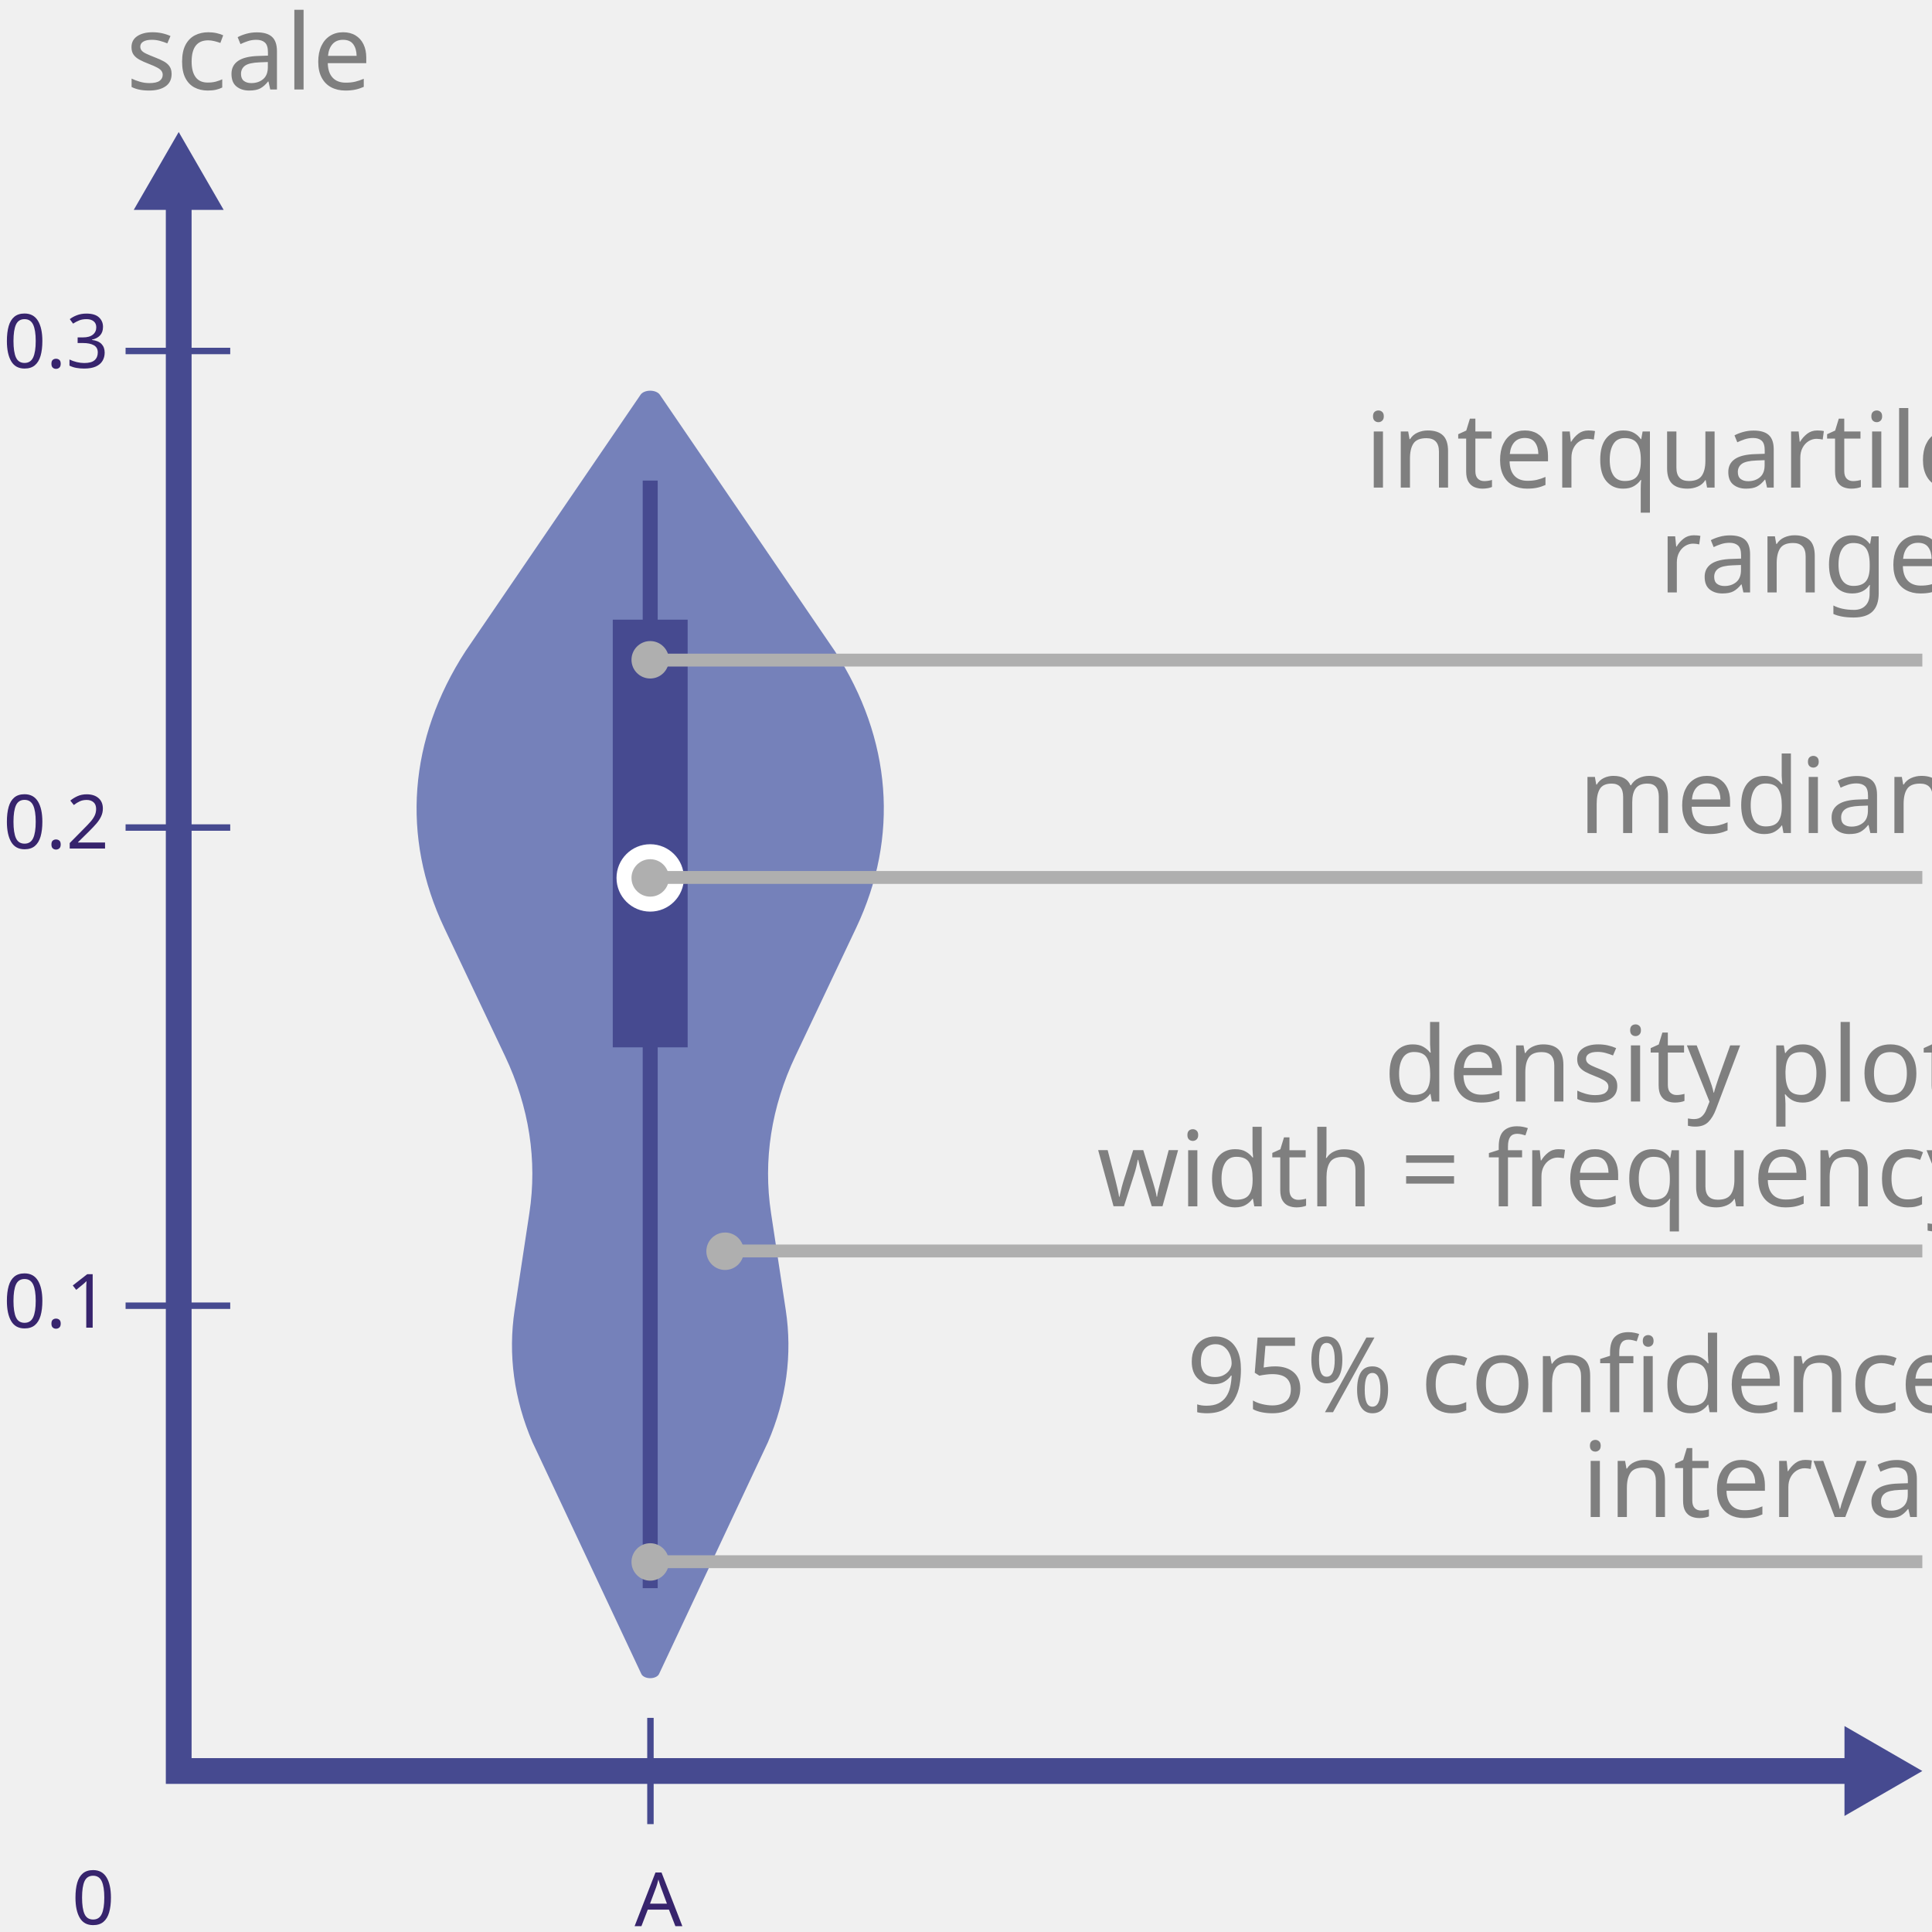
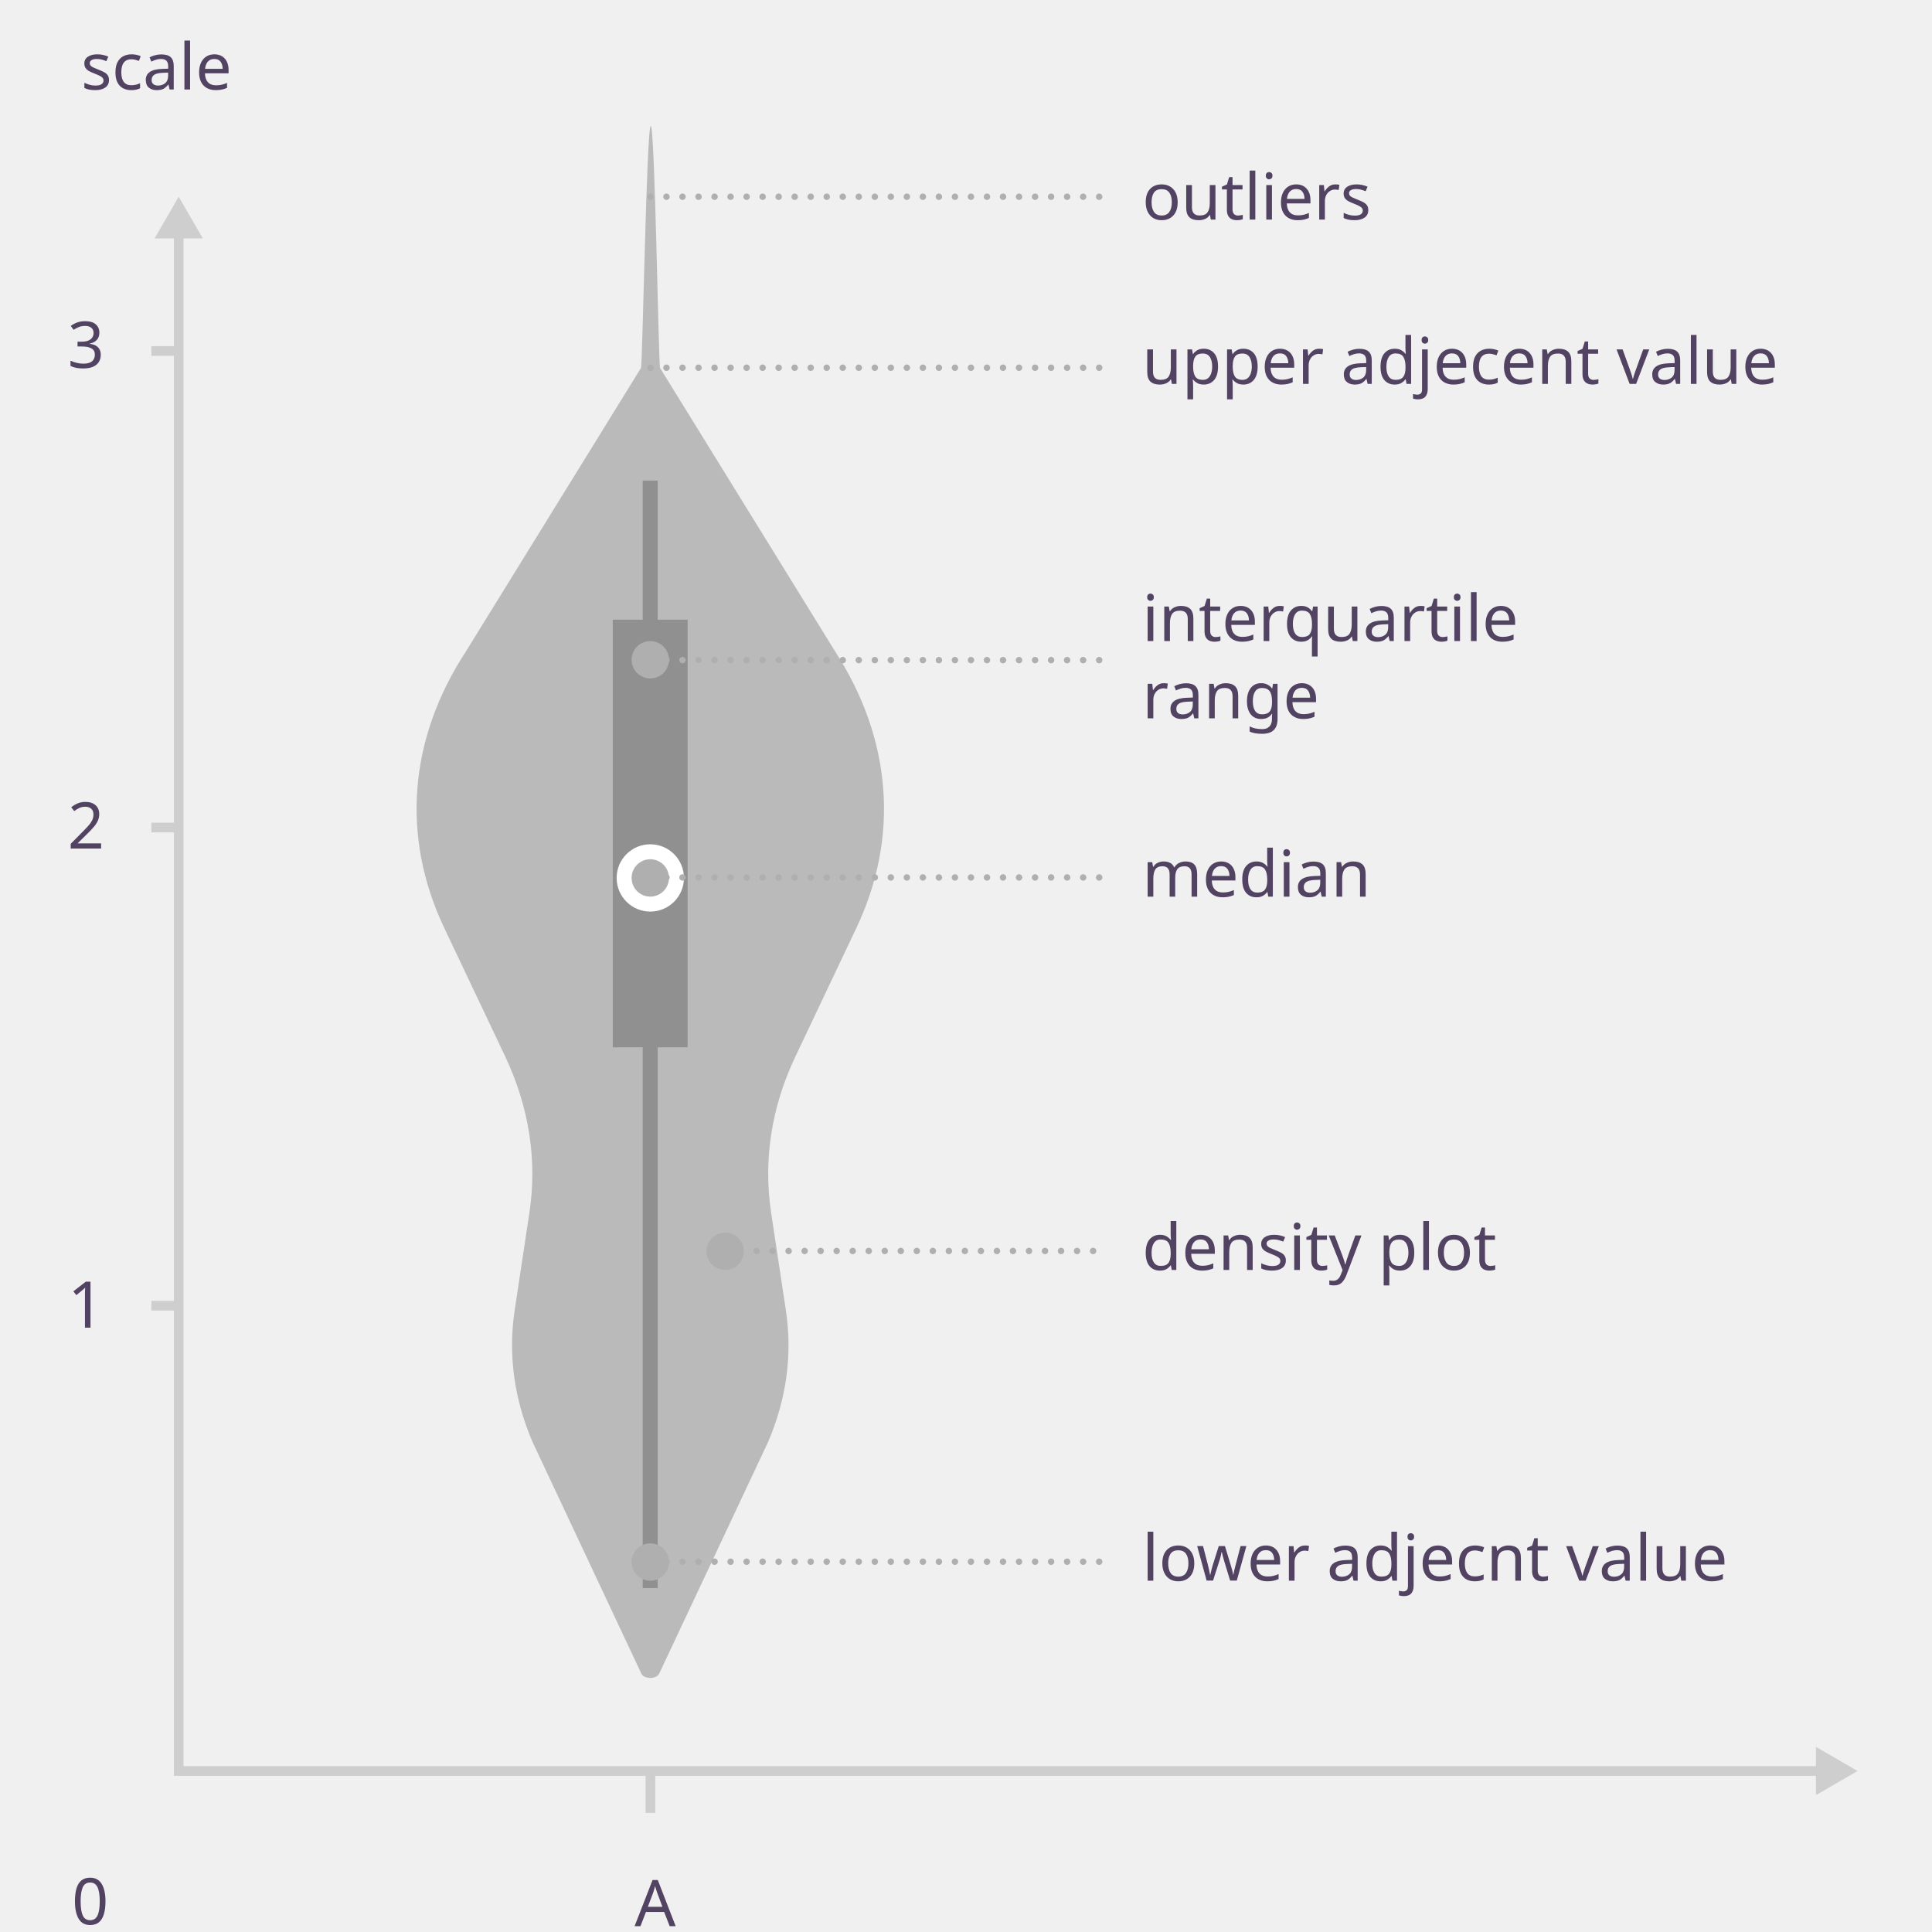
- <svg xmlns="http://www.w3.org/2000/svg" version="1.1" id="Layer_1" x="0px" y="0px" width="1200px" height="1200px" viewBox="0 0 1200 1200" enable-background="new 0 0 1200 1200" xml:space="preserve">
+ <svg xmlns="http://www.w3.org/2000/svg" version="1.1" id="Layer_1" x="0px" y="0px" viewBox="0 0 1200 1200" style="enable-background:new 0 0 1200 1200;" xml:space="preserve">
+   <style type="text/css">
+ 	.st0{fill:#BABABA;}
+ 	.st1{fill:#909090;}
+ 	.st2{fill:#FFFFFF;}
+ 	.st3{fill:#514361;}
+ 	.st4{font-family:'RobotoMono-Regular';}
+ 	.st5{font-size:40px;}
+ 	.st6{fill:none;stroke:#CECECE;stroke-width:6;stroke-miterlimit:10;}
+ 	.st7{fill:#CECECE;}
+ 	.st8{fill:none;stroke:#AFAFAF;stroke-width:4;stroke-linecap:round;stroke-miterlimit:10;stroke-dasharray:0,9.954;}
+ 	.st9{fill:#AFAFAF;}
+ </style>
  <g>
-     <path fill="#7581BA" d="M275.92,576.281l37.791,79.734c14.946,31.535,20.075,64.637,15.095,97.434l-9.147,60.24   c-4.187,27.573-0.432,55.403,11.08,82.11l67.613,143.935c0.729,1.553,2.965,2.616,5.501,2.616l0,0c2.536,0,4.771-1.063,5.501-2.616   l67.614-143.935c11.512-26.707,15.267-54.537,11.08-82.11l-9.147-60.24c-4.98-32.797,0.148-65.899,15.095-97.434l37.791-79.734   c26.793-56.53,22.122-117.249-13.22-171.825L409.833,245.17c-1.038-1.52-3.386-2.503-5.981-2.503l0,0   c-2.595,0-4.943,0.983-5.981,2.503L289.14,404.456C253.798,459.032,249.127,519.751,275.92,576.281z" />
-     <rect x="380.602" y="384.89" transform="matrix(-1 -1.224647e-16 1.224647e-16 -1 807.7056 1035.411)" fill="#464A90" width="46.502" height="265.632" />
-     <rect x="399.203" y="298.492" transform="matrix(-1 -1.224647e-16 1.224647e-16 -1 807.7056 1284.92)" fill="#464A90" width="9.3" height="687.935" />
-     <circle fill="#FFFFFF" cx="403.853" cy="545.293" r="20.926" />
+     <path class="st0" d="M275.9,576.3l37.8,79.7c14.9,31.5,20.1,64.6,15.1,97.4l-9.1,60.2c-4.2,27.6-0.4,55.4,11.1,82.1l67.6,143.9   c0.7,1.6,3,2.6,5.5,2.6l0,0c2.5,0,4.8-1.1,5.5-2.6L477,895.8c11.5-26.7,15.3-54.5,11.1-82.1l-9.1-60.2c-5-32.8,0.1-65.9,15.1-97.4   l37.8-79.7c26.8-56.5,22.1-117.2-13.2-171.8l-108.7-176c-1-1.5-3.2-150.4-5.8-150.4l0,0c-2.6,0-5.1,148.9-6.1,150.4l-108.7,176   C253.8,459,249.1,519.8,275.9,576.3z" />
+     <rect x="380.6" y="384.9" class="st1" width="46.5" height="265.6" />
+     <rect x="399.2" y="298.5" class="st1" width="9.3" height="687.9" />
+     <circle class="st2" cx="403.9" cy="545.3" r="20.9" />
    <g>
-       <text transform="matrix(1 0 0 1 78.3398 55.5801)" fill="#7F7F7F" font-family="'Roboto-Regular'" font-size="65.102px">scale</text>
+       <g>
+         <text transform="matrix(1 0 0 1 50.3398 55.5801)" class="st3 st4 st5">scale</text>
+       </g>
    </g>
    <g>
-       <text transform="matrix(1 0 0 1 736.9707 877.1484)">
-         <tspan x="0" y="0" fill="#7F7F7F" font-family="'Roboto-Regular'" font-size="65px">95% confidence</tspan>
-         <tspan x="245.496" y="65.103" fill="#7F7F7F" font-family="'Roboto-Regular'" font-size="65px">interval</tspan>
-       </text>
+       <g>
+         <text transform="matrix(1 0 0 1 709.424 981.777)" class="st3 st4 st5">lower adjecnt value</text>
+       </g>
    </g>
    <g>
-       <text transform="matrix(1 0 0 1 859.5122 684.166)">
-         <tspan x="0" y="0" fill="#7F7F7F" font-family="'Roboto-Regular'" font-size="65px">density plot</tspan>
-         <tspan x="-178.147" y="65.103" fill="#7F7F7F" font-family="'Roboto-Regular'" font-size="65px">width = frequency</tspan>
-       </text>
+       <g>
+         <text transform="matrix(1 0 0 1 709.424 788.7941)" class="st3 st4 st5">density plot</text>
+       </g>
    </g>
    <g>
-       <text transform="matrix(1 0 0 1 980.4727 517.3945)" fill="#7F7F7F" font-family="'Roboto-Regular'" font-size="65px">median</text>
+       <g>
+         <text transform="matrix(1 0 0 1 709.4239 556.918)" class="st3 st4 st5">median</text>
+       </g>
    </g>
    <g>
-       <text transform="matrix(1 0 0 1 847.7373 302.8516)">
-         <tspan x="0" y="0" fill="#7F7F7F" font-family="'Roboto-Regular'" font-size="65px">interquartile</tspan>
-         <tspan x="182.527" y="65.103" fill="#7F7F7F" font-family="'Roboto-Regular'" font-size="65px">range</tspan>
-       </text>
+       <g>
+         <text transform="matrix(1 0 0 1 709.4243 398.181)">
+           <tspan x="0" y="0" class="st3 st4 st5">interquartile</tspan>
+           <tspan x="0" y="48" class="st3 st4 st5">range</tspan>
+         </text>
+       </g>
    </g>
    <g>
-       <text transform="matrix(1 0 0 1 394.1562 1196.398)" fill="#37246D" font-family="'Roboto-Medium'" font-size="46.502px">A</text>
+       <g>
+         <text transform="matrix(1 0 0 1 709.4231 238.4471)" class="st3 st4 st5">upper adjecent value</text>
+       </g>
    </g>
    <g>
-       <text transform="matrix(1 0 0 1 44.5938 1195.266)" fill="#37246D" font-family="'Roboto-Medium'" font-size="46.502px">0</text>
+       <g>
+         <text transform="matrix(1 0 0 1 394.1562 1196.398)" class="st3 st4 st5">A</text>
+       </g>
    </g>
    <g>
-       <text transform="matrix(1 0 0 1 2 824.6387)" fill="#37246D" font-family="'Roboto-Medium'" font-size="46.502px">0.1</text>
+       <g>
+         <text transform="matrix(1 0 0 1 44.5938 1195.266)" class="st3 st4 st5">0</text>
+       </g>
    </g>
    <g>
-       <text transform="matrix(1 0 0 1 2 527.0273)" fill="#37246D" font-family="'Roboto-Medium'" font-size="46.502px">0.2</text>
+       <g>
+         <text transform="matrix(1 0 0 1 42 824.6387)" class="st3 st4 st5">1</text>
+       </g>
    </g>
    <g>
-       <text transform="matrix(1 0 0 1 2 228.4473)" fill="#37246D" font-family="'Roboto-Medium'" font-size="46.502px">0.3</text>
+       <g>
+         <text transform="matrix(1 0 0 1 42 527.0273)" class="st3 st4 st5">2</text>
+       </g>
    </g>
-     <line fill="none" stroke="#464A90" stroke-width="4" stroke-miterlimit="10" x1="404" y1="1133" x2="404" y2="1067" />
-     <line fill="none" stroke="#464A90" stroke-width="4" stroke-miterlimit="10" x1="143" y1="514" x2="78" y2="514" />
-     <line fill="none" stroke="#464A90" stroke-width="4" stroke-miterlimit="10" x1="143" y1="811" x2="78" y2="811" />
-     <line fill="none" stroke="#464A90" stroke-width="4" stroke-miterlimit="10" x1="143" y1="218" x2="78" y2="218" />
    <g>
      <g>
-         <polyline fill="none" stroke="#464A90" stroke-width="16" stroke-miterlimit="10" points="111,122.187 111,1100 1153.813,1100         " />
+         <text transform="matrix(1 0 0 1 42 228.4473)" class="st3 st4 st5">3</text>
+       </g>
+     </g>
+     <line class="st6" x1="404" y1="1126" x2="404" y2="1100" />
+     <line class="st6" x1="110" y1="514" x2="94" y2="514" />
+     <line class="st6" x1="110" y1="811" x2="94" y2="811" />
+     <line class="st6" x1="110" y1="218" x2="94" y2="218" />
+     <g>
+       <g>
        <g>
-           <polygon fill="#464A90" points="83.077,130.357 111,82 138.923,130.357     " />
-         </g>
-         <g>
-           <polygon fill="#464A90" points="1145.643,1127.924 1194,1100 1145.643,1072.076     " />
+           <g>
+             <polyline class="st6" points="111,143.7 111,1100 1132.3,1100      " />
+             <g>
+               <polygon class="st7" points="96,148.1 111,122.2 126,148.1       " />
+             </g>
+             <g>
+               <polygon class="st7" points="1127.9,1115 1153.8,1100 1127.9,1085       " />
+             </g>
+           </g>
        </g>
      </g>
    </g>
-     <line fill="none" stroke="#AFAFAF" stroke-width="8" stroke-miterlimit="10" x1="404" y1="545" x2="1194" y2="545" />
-     <line fill="none" stroke="#AFAFAF" stroke-width="8" stroke-miterlimit="10" x1="450" y1="777" x2="1194" y2="777" />
-     <line fill="none" stroke="#AFAFAF" stroke-width="8" stroke-miterlimit="10" x1="404" y1="970" x2="1194" y2="970" />
-     <line fill="none" stroke="#AFAFAF" stroke-width="8" stroke-miterlimit="10" x1="404" y1="410" x2="1194" y2="410" />
-     <circle fill="#AFAFAF" cx="403.853" cy="545.293" r="11.625" />
-     <circle fill="#AFAFAF" cx="450.354" cy="777.169" r="11.625" />
-     <circle fill="#AFAFAF" cx="403.853" cy="970.152" r="11.625" />
-     <circle fill="#AFAFAF" cx="403.853" cy="409.806" r="11.625" />
+     <line class="st8" x1="404" y1="545" x2="685.4" y2="545" />
+     <line class="st8" x1="450" y1="777" x2="685.4" y2="777" />
+     <line class="st8" x1="404" y1="970" x2="685.4" y2="970" />
+     <line class="st8" x1="404" y1="228.4" x2="685.4" y2="228.4" />
+     <line class="st8" x1="404" y1="410" x2="685.4" y2="410" />
+     <g>
+       <g>
+         <text transform="matrix(1 0 0 1 709.4234 136.368)" class="st3 st4 st5">outliers</text>
+       </g>
+     </g>
+     <line class="st8" x1="404" y1="122.2" x2="685.4" y2="122.2" />
+     <circle class="st9" cx="403.9" cy="545.3" r="11.6" />
+     <circle class="st9" cx="450.4" cy="777.2" r="11.6" />
+     <circle class="st9" cx="403.9" cy="970.2" r="11.6" />
+     <circle class="st9" cx="403.9" cy="409.8" r="11.6" />
  </g>
</svg>
